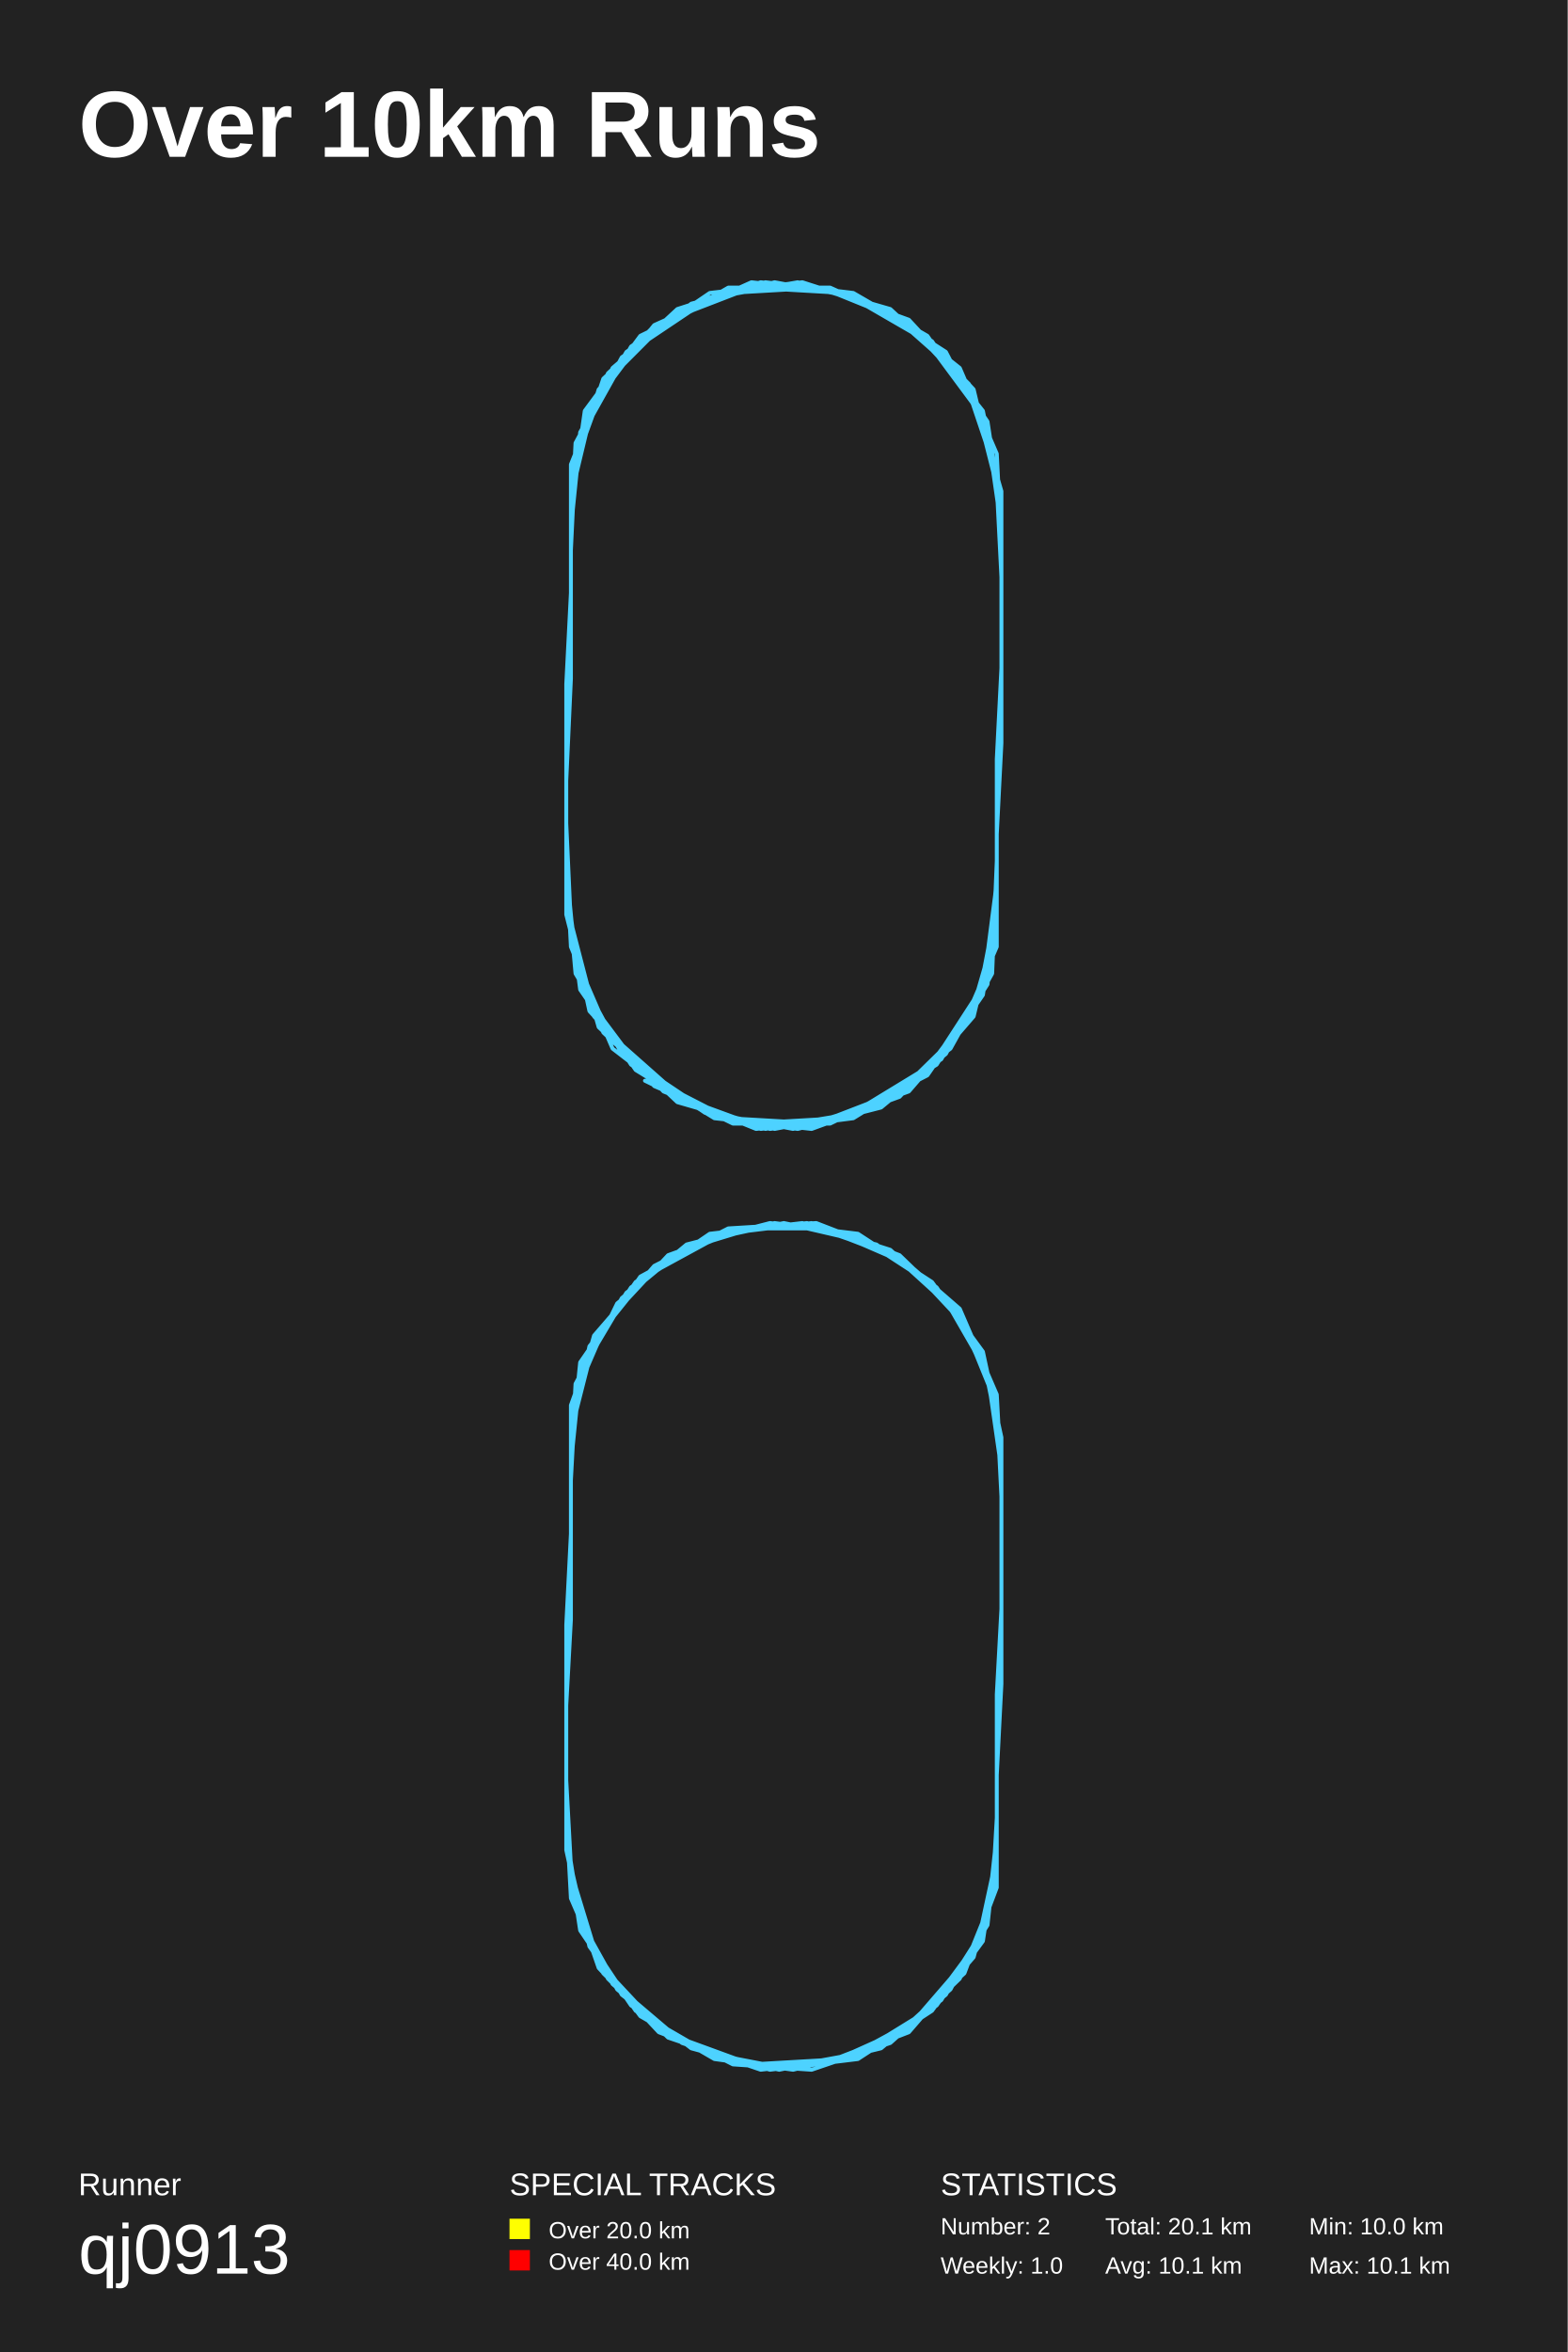
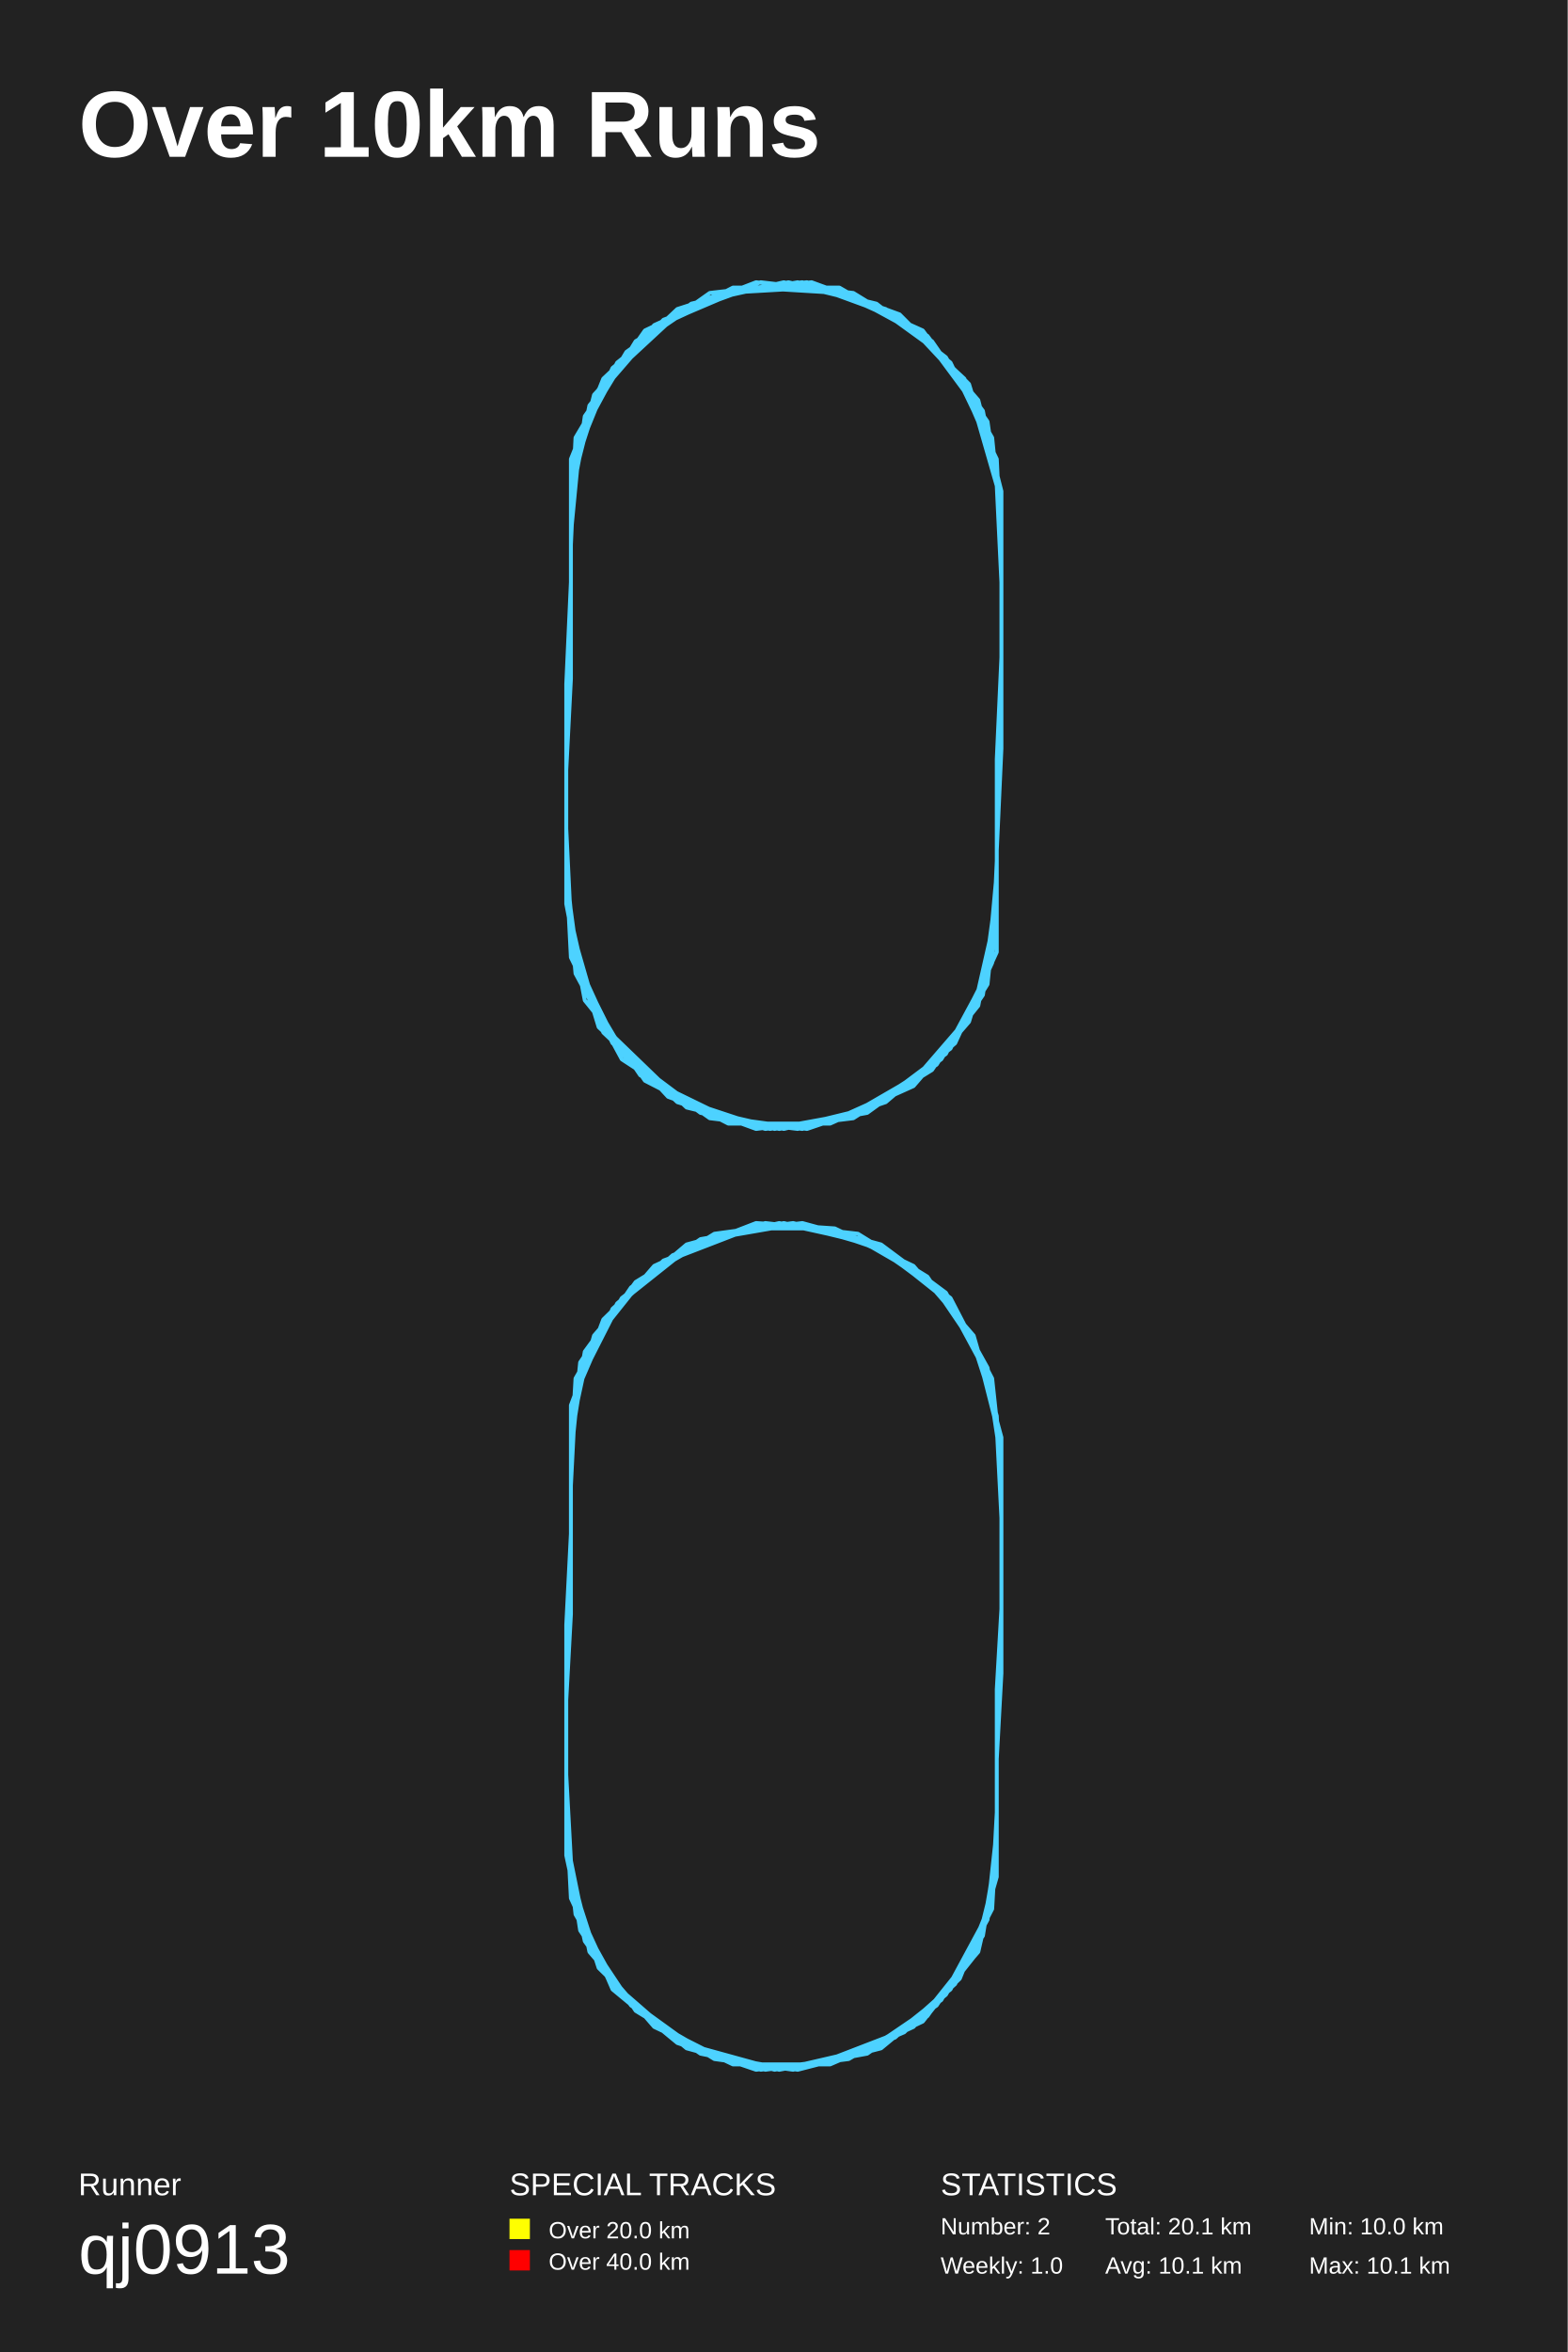
<svg xmlns="http://www.w3.org/2000/svg" baseProfile="full" height="300mm" version="1.1" viewBox="0,0,200,300" width="200mm">
  <defs />
  <rect fill="#222222" height="300" width="200" x="0" y="0" />
  <text fill="#FFFFFF" style="font-size:12px; font-family:Arial; font-weight:bold;" x="10" y="20">Over 10km Runs</text>
  <text fill="#FFFFFF" style="font-size:4px; font-family:Arial" x="10" y="280">Runner</text>
  <text fill="#FFFFFF" style="font-size:9px; font-family:Arial" x="10" y="290">qj0913</text>
  <text fill="#FFFFFF" style="font-size:4px; font-family:Arial" x="65" y="280">SPECIAL TRACKS</text>
  <rect fill="yellow" height="2.6" width="2.6" x="65" y="283" />
  <text fill="#FFFFFF" style="font-size:3px; font-family:Arial" x="70" y="285.5">Over 20.0 km</text>
  <rect fill="red" height="2.6" width="2.6" x="65" y="287" />
  <text fill="#FFFFFF" style="font-size:3px; font-family:Arial" x="70" y="289.5">Over 40.0 km</text>
  <text fill="#FFFFFF" style="font-size:4px; font-family:Arial" x="120" y="280">STATISTICS</text>
  <text fill="#FFFFFF" style="font-size:3px; font-family:Arial" x="120" y="285">Number: 2</text>
  <text fill="#FFFFFF" style="font-size:3px; font-family:Arial" x="120" y="290">Weekly: 1.0</text>
  <text fill="#FFFFFF" style="font-size:3px; font-family:Arial" x="141" y="285">Total: 20.1 km</text>
  <text fill="#FFFFFF" style="font-size:3px; font-family:Arial" x="141" y="290">Avg: 10.1 km</text>
  <text fill="#FFFFFF" style="font-size:3px; font-family:Arial" x="167" y="285">Min: 10.0 km</text>
  <text fill="#FFFFFF" style="font-size:3px; font-family:Arial" x="167" y="290">Max: 10.1 km</text>
-   <polyline fill="none" opacity="1" points="82.283,137.848 93.504,143.316 104.134,143.316 114.764,139.215 122.442,131.696 127.166,120.76 127.166,108.456 127.166,96.836 127.757,85.215 127.757,73.595 127.166,61.975 124.213,49.671 115.945,40.785 104.725,36.684 92.913,36.684 82.283,42.835 74.605,53.089 72.834,64.709 72.834,76.329 72.243,87.95 72.243,100.253 72.243,112.557 74.015,125.544 80.511,135.798 91.732,142.633 101.772,144.0 112.402,141.266 120.67,134.43 126.576,123.494 127.166,111.19 127.166,99.57 127.757,87.95 127.757,76.329 127.757,64.025 125.395,52.405 118.308,43.519 107.677,37.367 95.866,36.684 85.236,40.785 76.968,48.987 72.834,59.241 72.834,72.228 72.834,83.848 72.243,96.836 72.243,109.139 72.834,120.76 77.558,131.696 87.598,140.582 98.228,144.0 108.859,142.633 117.717,137.165 124.804,127.595 127.166,115.291 127.166,104.355 127.757,92.734 127.757,81.114 127.757,69.494 127.166,57.874 122.442,46.937 112.993,39.418 101.772,36.0 89.96,38.051 79.921,44.886 74.015,55.139 72.834,67.443 72.834,79.063 72.243,92.051 72.243,104.355 72.243,116.658 75.196,128.279 83.464,138.532 94.685,143.316 105.906,143.316 117.127,137.848 124.804,127.595 127.166,115.975 127.166,102.988 127.757,91.367 127.757,79.063 127.757,66.76 125.985,54.456 120.079,44.886 110.04,38.051 98.819,36.0 87.007,39.418 78.149,46.937 73.424,57.874 72.834,68.81 72.834,81.798 72.243,94.101 72.243,106.405 72.834,118.709 76.377,131.013 85.826,139.899 97.047,144.0 108.268,142.633 117.717,137.165 124.804,127.595 127.166,115.291 127.166,102.988 127.757,91.367 127.757,79.063 127.757,67.443 125.985,55.139 120.67,44.886 110.04,38.051 98.819,36.0 88.189,38.734 78.149,46.937 73.424,57.874 72.834,68.81 72.834,81.114 72.243,92.734 72.243,105.038 72.834,118.025 75.196,128.962 84.645,139.215 96.457,144.0 107.677,142.633 118.308,137.165 125.395,126.912 127.166,113.924 127.166,101.62 127.757,90 127.757,78.38 127.757,65.393 125.985,53.772 119.489,44.203 108.859,37.367 97.047,36.0 85.826,40.101 76.968,48.304 72.834,60.608 72.834,72.912 72.834,85.215 72.243,96.152 72.243,108.456 72.834,120.076 76.968,131.696 86.417,140.582 98.228,144.0 109.449,141.949 119.489,135.798 125.985,124.861 127.166,113.241 127.166,101.62 127.757,88.633 127.757,77.013 127.757,64.709 125.395,53.089 118.898,43.519 108.268,37.367 97.638,36.0 85.826,40.101 77.558,48.304 72.834,59.241 72.834,71.544 72.834,83.165 72.243,95.469 72.243,107.772 72.834,119.393 76.377,130.329 85.826,139.899 97.047,144.0 109.449,141.949 119.489,135.798 125.395,126.228 127.166,112.557 127.166,100.937 127.757,88.633 127.757,75.646 127.757,64.025 124.804,52.405 117.717,42.835 108.268,37.367 95.866,36.0 85.236,40.785 76.377,49.671 72.834,61.291 72.834,73.595 72.834,86.582 72.243,98.203 72.243,110.507 73.424,122.81 78.149,133.747 87.007,140.582 98.819,144.0 109.449,141.949 120.079,135.114 125.985,124.861 127.166,113.241 127.166,101.62 127.757,89.317 127.757,78.38 127.757,64.709 125.395,53.089 118.308,43.519 108.859,37.367 97.638,36.0 87.007,39.418 77.558,47.62 73.424,57.874 72.834,70.177 72.834,81.798 72.243,93.418 72.243,106.405 72.834,118.025 75.787,129.646 84.645,139.215 95.866,143.316 107.087,142.633 117.717,137.165 125.395,126.912 127.166,115.291 127.166,102.304 127.757,90.684 127.757,77.696 127.757,65.393 125.395,53.089 118.308,42.835 108.859,37.367 97.047,36.0 86.417,39.418 77.558,47.62 72.834,60.608 72.834,72.228 72.834,84.532 72.243,96.836 72.243,109.139 72.834,120.76 77.558,132.38 87.598,140.582 97.638,144.0 109.449,141.949 119.489,135.798 125.985,125.544 127.166,111.874 127.166,98.886 127.757,87.266 127.757,74.279 127.757,62.658 124.213,50.355 115.945,41.468 105.906,36.684 94.094,36.684 83.464,41.468 75.787,51.038 72.834,63.342 72.834,75.646 72.243,87.266 72.243,98.886 72.243,111.19 73.424,124.177 79.921,135.114 89.96,141.949 101.772,144.0 112.402,140.582 121.261,133.747 126.576,124.177 127.166,109.823 127.166,97.519 127.757,85.899 127.757,73.595 127.166,61.291 123.623,48.987 115.355,40.785 105.315,36.684 93.504,36.684 82.873,42.152 74.605,52.405 72.834,64.709 72.834,77.013 72.243,89.317 72.243,102.304 72.243,114.608 74.605,126.912 82.283,137.165 92.913,142.633 104.725,143.316 115.945,139.215 124.213,129.646 127.166,117.342 127.166,103.671 127.757,91.367 127.757,78.38 127.757,65.393 125.395,53.089 118.308,42.835 107.677,37.367 95.866,36.684 83.464,41.468 75.196,51.722 72.834,61.975 72.834,74.279 72.834,86.582 72.243,99.57 72.243,111.874 73.424,123.494 79.33,134.43 90.551,141.949 101.181,144.0 112.402,140.582 121.261,133.747 126.576,122.81 127.166,110.507 127.166,97.519 127.757,85.215 127.757,72.912 127.166,60.608 123.032,48.304 112.993,39.418 102.362,36.0 90.551,37.367 80.511,44.203 74.015,55.823 72.834,67.443 72.834,79.063 72.243,90.684 72.243,102.988 72.243,115.291 75.787,128.962 83.464,138.532 95.275,143.316 107.087,142.633 117.717,137.165 125.395,126.912 127.166,114.608 127.166,102.988 127.757,90 127.757,77.013 127.757,62.658 124.213,51.038 116.536,41.468 104.725,36.684 92.913,37.367 81.692,42.835 74.605,52.405 72.834,65.393 72.834,78.38 72.243,90.684 72.243,102.988 72.243,115.291 75.196,128.279 83.464,138.532 95.275,143.316 107.677,142.633 118.898,135.798 125.985,124.861 127.166,111.874 127.166,99.57 127.757,86.582 127.757,72.912 127.166,61.975 124.213,50.355 116.536,41.468 105.906,36.684 93.504,36.684 82.873,42.152 74.605,52.405 72.834,64.709 72.834,77.013 72.243,88.633 72.243,100.937 72.243,112.557 74.015,126.228 81.102,136.481 91.141,142.633 103.543,144.0 114.764,139.899 123.623,130.329 127.166,118.025 127.166,106.405 127.757,94.785 127.757,81.798 127.757,70.177 127.166,57.874 122.442,47.62 113.583,39.418 101.772,36.0 90.551,38.051 79.33,45.57 73.424,56.506 72.834,68.127 72.834,80.431 72.243,92.734 72.243,104.355 72.243,116.658" stroke="#4DD2FF" stroke-dasharray="none" stroke-linecap="round" stroke-linejoin="round" stroke-width="0.5" />
-   <polyline fill="none" opacity="1" points="126.576,177.19 121.851,166.937 113.583,159.418 102.953,156.0 91.141,157.367 81.102,163.519 74.015,173.772 72.834,185.393 72.834,195.646 72.834,206.582 72.243,217.519 72.243,229.139 72.834,240.076 76.377,250.329 84.055,258.532 93.504,263.316 103.543,264.0 113.583,260.582 121.261,253.747 125.985,244.861 127.166,233.924 127.166,222.988 127.757,211.367 127.757,201.798 127.757,189.494 127.166,177.874 122.442,167.62 114.764,160.101 104.725,156.684 92.913,156.684 82.873,162.152 76.377,169.671 72.834,179.924 72.834,190.861 72.834,201.798 72.243,212.734 72.243,222.988 72.243,233.924 74.015,244.861 79.33,254.43 88.189,261.266 98.228,264.0 109.449,262.633 118.898,256.481 125.395,247.595 127.166,235.975 127.166,223.671 127.757,212.051 127.757,201.114 127.757,189.494 127.166,178.557 122.442,167.62 114.764,160.101 104.725,156.684 93.504,156.684 83.464,161.468 75.787,170.355 72.834,180.608 72.834,192.228 72.834,203.165 72.243,213.418 72.243,223.671 72.243,235.975 75.196,247.595 81.102,256.481 90.551,261.949 101.181,264.0 111.811,261.266 120.079,255.114 125.985,245.544 127.166,234.608 127.166,224.355 127.757,214.101 127.757,201.798 127.757,190.861 127.166,179.241 123.032,168.304 114.764,160.785 105.315,156.684 93.504,156.684 83.464,161.468 75.787,171.038 72.834,179.241 72.834,190.861 72.834,202.481 72.243,213.418 72.243,224.355 72.243,235.975 74.605,246.912 81.102,256.481 89.96,261.949 99.409,264.0 109.449,261.949 119.489,255.798 124.804,248.279 127.166,238.709 127.166,227.089 127.166,216.152 127.757,205.215 127.757,194.962 127.757,184.025 125.395,173.089 118.898,163.519 108.859,157.367 98.819,156.0 88.189,158.734 79.921,164.886 74.015,174.456 72.834,185.393 72.834,196.329 72.243,207.266 72.243,217.519 72.243,228.456 72.834,240.076 76.377,251.013 84.645,259.215 94.094,263.316 104.725,263.316 115.355,259.215 122.442,252.38 126.576,242.127 127.166,231.874 127.166,220.253 127.757,209.317 127.757,197.013 127.757,187.443 125.985,175.139 120.079,164.886 111.811,158.734 100,156.0 89.96,158.051 80.511,164.203 74.015,175.139 72.834,186.76 72.834,197.696 72.243,208.633 72.243,220.937 72.243,231.19 72.834,242.127 77.558,252.38 85.236,259.899 95.275,263.316 105.315,263.316 115.945,259.215 123.032,251.013 127.166,240.76 127.166,230.507 127.166,220.253 127.757,209.317 127.757,198.38 127.757,187.443 126.576,177.19 121.851,166.937 114.764,160.101 105.315,156.684 94.685,156.684 85.236,160.101 77.558,168.304 73.424,177.874 72.834,188.81 72.834,198.38 72.243,209.317 72.243,220.253 72.243,231.19 72.834,242.127 76.968,251.696 84.645,259.215 94.685,263.316 104.725,263.316 114.174,259.899 122.442,252.38 126.576,242.127 127.166,231.874 127.166,220.937 127.757,210.684 127.757,199.063 127.757,188.81 127.166,177.874 122.442,166.937 115.355,160.785 104.725,156.684 94.685,156.684 84.645,160.785 76.377,169.671 72.834,179.924 72.834,190.177 72.834,201.114 72.243,212.734 72.243,223.671 72.243,234.608 74.015,244.861 78.739,253.747 87.007,260.582 97.047,264.0 107.087,262.633 115.945,258.532 123.623,249.646 127.166,240.76 127.166,228.456 127.166,218.203 127.757,207.266 127.757,195.646 127.757,184.709 125.395,173.089 118.898,163.519 109.449,157.367 98.228,156.0 87.007,159.418 78.739,166.253 73.424,177.19 72.834,188.81 72.834,200.431 72.243,212.051 72.243,223.671 72.243,234.608 74.015,246.228 80.511,255.798 88.779,261.266 99.409,264.0 109.449,261.949 118.308,256.481 125.395,246.912 127.166,237.342 127.166,226.405 127.166,216.152 127.757,205.215 127.757,194.962 127.757,184.025 125.395,173.089 119.489,164.203 110.04,158.051 100,156.0 90.551,158.051 81.102,163.519 74.605,173.089 72.834,183.342 72.834,192.912 72.834,204.532 72.243,215.469 72.243,227.089 72.834,238.025 75.196,248.279 81.692,257.165 91.141,262.633 101.181,264.0 112.402,261.266 120.67,254.43 125.985,244.861 127.166,234.608 127.166,222.988 127.757,212.051 127.757,200.431 127.757,189.494 127.166,177.874 122.442,168.304 114.764,160.101 104.134,156.0 92.913,156.684 82.873,162.152 75.787,171.038 72.834,182.658 72.834,193.595 72.834,204.532 72.243,216.152 72.243,227.772 72.834,238.709 76.377,250.329 83.464,258.532 94.094,263.316 105.315,263.316 114.764,259.215 123.032,251.696 127.166,240.76 127.166,229.823 127.166,218.886 127.757,207.95 127.757,195.646 127.757,183.342 125.395,172.405 118.898,163.519 108.859,157.367 98.228,156.0 87.598,158.734 79.33,165.57 73.424,176.506 72.834,187.443 72.834,198.38 72.243,210 72.243,220.253 72.243,231.874 73.424,243.494 78.149,253.063 87.007,260.582 98.228,264.0 109.449,261.949 118.898,256.481 125.395,246.228 127.166,235.975 127.166,224.355 127.757,213.418 127.757,202.481 127.757,190.861 127.166,179.241 122.442,167.62 114.174,160.101 102.362,156.0 90.551,157.367 80.511,164.203 74.015,174.456 72.834,185.393 72.834,195.646 72.243,207.266 72.243,218.886 72.243,229.823 72.834,242.127 77.558,252.38 86.417,259.899 97.047,264.0 108.859,262.633 117.717,257.165 125.395,246.912 127.166,235.975 127.166,225.722 127.757,214.101 127.757,202.481 127.757,190.861 127.166,178.557 123.032,168.304 114.764,160.101 104.134,156.0 92.913,156.684 83.464,161.468 75.196,171.722 72.834,182.658 72.834,193.595 72.834,205.899 72.243,217.519 72.243,229.139 72.834,240.76 76.968,251.696 85.826,259.899 95.866,263.316 107.677,262.633 117.717,257.165 124.804,247.595 127.166,236.658 127.166,225.038 127.757,213.418 127.757,203.165 127.757,190.177 127.166,179.241 123.032,168.304 114.174,160.101 104.134,156.0 91.732,157.367 81.692,162.835 74.605,173.089 72.834,183.342 72.834,194.962 72.834,206.582 72.243,217.519 72.243,229.139 72.834,240.76 76.377,251.013 84.055,259.215 94.685,263.316 105.315,263.316 115.945,258.532 124.213,249.646 127.166,238.025 127.166,226.405 127.757,214.785 127.757,201.798 127.757,190.861 127.166,179.241 123.032,168.304 115.355,160.785 103.543,156.0 92.323,157.367 82.283,162.835 75.196,171.722 72.834,183.342 72.834,193.595 72.834,206.582 72.243,217.519 72.243,228.456 72.834,240.076 76.377,251.013 84.645,259.215 95.866,263.316 107.677,262.633 117.127,257.848 124.213,249.646 127.166,238.709 127.166,226.405" stroke="#4DD2FF" stroke-dasharray="none" stroke-linecap="round" stroke-linejoin="round" stroke-width="0.5" />
+   <polyline fill="none" opacity="1" points="95.275,143.316 105.906,143.316 116.536,138.532 123.623,130.329 127.166,118.709 127.166,107.089 127.757,94.785 127.757,83.165 127.757,72.228 127.166,60.608 123.623,48.987 114.764,40.101 102.953,36.0 90.551,37.367 79.921,44.886 74.015,55.139 72.834,66.076 72.834,78.38 72.243,90 72.243,102.988 72.243,114.608 75.196,127.595 81.692,137.165 92.913,142.633 102.953,144.0 112.993,140.582 121.851,133.063 127.166,121.443 127.166,109.823 127.166,97.519 127.757,86.582 127.757,74.279 127.757,62.658 124.804,51.038 117.127,42.152 105.906,36.684 94.094,36.684 83.464,41.468 76.377,50.355 72.834,61.291 72.834,74.279 72.834,85.899 72.243,98.203 72.243,110.507 73.424,122.127 78.739,133.747 88.779,141.266 98.819,144.0 110.04,141.949 118.898,136.481 125.395,126.912 127.166,114.608 127.166,102.304 127.757,90.684 127.757,79.747 127.757,67.443 126.576,55.823 120.67,45.57 111.811,38.734 100.591,36.0 88.189,38.734 78.739,46.253 73.424,56.506 72.834,69.494 72.834,81.114 72.243,94.101 72.243,106.405 72.834,118.709 76.377,130.329 85.236,139.899 96.457,144.0 107.677,142.633 119.489,135.798 125.985,125.544 127.166,113.924 127.166,102.304 127.757,90 127.757,77.013 127.757,64.709 125.395,53.089 118.308,43.519 108.859,37.367 97.047,36.0 85.826,40.101 76.968,48.304 72.834,58.557 72.834,70.861 72.834,83.165 72.243,95.469 72.243,108.456 72.834,120.76 77.558,131.696 87.598,141.266 98.819,144.0 109.449,141.949 119.489,135.798 125.395,126.228 127.166,113.241 127.166,101.62 127.757,89.317 127.757,77.013 127.757,66.076 125.985,53.772 118.898,43.519 108.859,37.367 97.047,36.0 86.417,39.418 76.968,48.304 72.834,59.924 72.834,70.861 72.834,82.481 72.243,95.469 72.243,107.772 72.834,119.393 76.377,130.329 87.007,140.582 98.228,144.0 109.449,141.949 120.079,135.114 125.985,124.177 127.166,111.19 127.166,99.57 127.757,88.633 127.757,75.646 127.757,63.342 124.804,51.722 117.717,42.835 107.087,36.684 95.275,36.684 84.055,41.468 75.787,51.038 72.834,62.658 72.834,74.962 72.834,86.582 72.243,98.203 72.243,110.507 72.834,122.127 78.149,133.063 88.189,141.266 100,144.0 111.221,141.266 121.261,133.747 126.576,122.81 127.166,111.19 127.166,98.886 127.757,87.266 127.757,74.962 127.757,62.658 124.804,51.722 117.717,42.152 107.087,37.367 95.866,36.684 84.645,40.785 76.377,49.671 72.834,61.291 72.834,72.912 72.834,83.848 72.243,96.152 72.243,107.772 72.834,120.076 76.968,131.696 87.007,140.582 98.228,144.0 110.04,141.949 120.079,135.114 125.985,125.544 127.166,112.557 127.166,100.253 127.757,88.633 127.757,75.646 127.757,64.025 124.804,51.722 117.717,42.835 107.677,37.367 95.866,36.684 84.645,40.785 75.787,50.355 72.834,61.975 72.834,74.279 72.243,87.266 72.243,98.886 72.243,111.19 73.424,124.177 79.33,135.114 88.779,141.266 99.409,144.0 110.04,141.949 120.079,135.114 125.985,124.861 127.166,112.557 127.166,100.937 127.757,88.633 127.757,77.696 127.757,64.709 125.395,52.405 118.308,42.835 108.268,37.367 96.457,36.0 86.417,40.101 77.558,48.304 72.834,59.924 72.834,72.912 72.834,84.532 72.243,96.152 72.243,108.456 72.834,120.076 76.968,131.696 86.417,140.582 97.638,144.0 108.859,142.633 119.489,135.798 125.985,124.861 127.166,112.557 127.166,99.57 127.757,88.633 127.757,76.329 127.757,64.709 125.395,52.405 117.717,42.835 108.268,37.367 96.457,36.0 85.826,40.101 76.968,48.987 72.834,60.608 72.834,72.912 72.834,85.215 72.243,97.519 72.243,109.139 72.834,121.443 79.33,134.43 89.37,141.949 99.409,144.0 110.63,141.949 120.079,135.114 125.985,124.861 127.166,111.19 127.166,98.203 127.757,86.582 127.757,74.279 127.166,61.975 123.623,49.671 115.945,41.468 105.315,36.684 93.504,36.684 82.873,42.152 75.196,51.722 72.834,64.025 72.834,76.329 72.243,87.95 72.243,99.57 72.243,111.874 74.015,124.861 80.511,135.798 91.141,142.633 102.362,144.0 112.993,140.582 121.851,133.063 126.576,122.81 127.166,109.823 127.166,96.836 127.757,84.532 127.757,72.228 127.166,60.608 123.623,48.987 115.355,40.785 104.134,36.684 92.323,37.367 82.283,42.152 74.605,53.089 72.834,65.393 72.834,77.013 72.243,90 72.243,102.304 72.243,115.291 74.605,127.595 82.873,137.848 93.504,143.316 105.315,143.316 115.945,138.532 124.213,128.962 127.166,115.975 127.166,104.355 127.757,91.367 127.757,78.38 127.757,64.709 125.395,52.405 117.717,42.835 107.087,36.684 94.685,36.684 82.873,42.152 75.196,51.722 72.834,63.342 72.834,75.646 72.243,87.266 72.243,100.253 72.243,112.557 74.015,124.861 79.921,135.114 90.551,142.633 101.772,144.0 112.993,140.582 121.851,133.063 127.166,121.443 127.166,108.456 127.757,95.469 127.757,83.165 127.757,70.861 127.166,58.557 121.261,46.253 112.993,39.418 101.772,36.0 89.96,38.051 79.921,44.886 73.424,55.823 72.834,67.443 72.834,80.431 72.243,93.418 72.243,105.722 72.834,119.393 76.377,131.013 85.826,139.899 98.228,144.0 110.04,141.949 120.079,135.114 125.985,124.177 127.166,111.874 127.166,99.57 127.757,87.266 127.757,74.279 127.166,59.924 123.032,48.304 114.174,40.101 102.362,36.0 90.551,37.367 79.921,44.886 74.015,55.823 72.834,68.127 72.834,81.114 72.243,92.734 72.243,105.722 72.834,118.025 76.377,130.329 85.826,139.899 98.228,144.0 110.04,141.949 120.67,134.43 126.576,122.81 127.166,109.823 127.166,96.836 127.757,83.848 127.757,70.861 127.166,59.241 122.442,48.304 114.764,40.101 103.543,36.0 91.732,37.367 81.102,43.519 74.015,55.139 72.834,66.76 72.834,79.063 72.243,90.684 72.243,102.988 72.243,114.608 75.196,127.595 82.283,137.848 92.913,143.316 105.906,143.316 116.536,138.532 124.804,128.279 127.166,115.975 127.166,103.671 127.757,92.051 127.757,79.747 127.757,67.443 126.576,55.823 120.67,45.57 111.221,38.734 100,36.0 88.189,38.734 78.149,46.937 72.834,58.557 72.834,70.177 72.834,82.481 72.243,94.785 72.243,106.405" stroke="#4DD2FF" stroke-dasharray="none" stroke-linecap="round" stroke-linejoin="round" stroke-width="0.5" />
+   <polyline fill="none" opacity="1" points="120.079,164.886 111.221,158.734 100,156.0 88.189,158.734 79.33,165.57 73.424,177.19 72.834,188.127 72.834,198.38 72.243,209.317 72.243,219.57 72.243,231.874 73.424,242.81 78.149,253.063 86.417,260.582 95.866,263.316 105.906,263.316 115.355,259.215 122.442,252.38 126.576,242.127 127.166,231.19 127.166,220.253 127.757,208.633 127.757,198.38 127.757,186.76 125.985,175.139 120.67,165.57 112.402,158.734 102.362,156.0 90.551,158.051 81.102,163.519 74.605,172.405 72.834,182.658 72.834,194.279 72.834,204.532 72.243,214.785 72.243,225.722 72.243,235.975 75.196,247.595 81.102,256.481 91.141,262.633 101.181,264.0 111.811,261.266 120.67,254.43 125.985,244.177 127.166,233.241 127.166,220.253 127.757,209.317 127.757,197.696 127.757,186.76 126.576,175.823 121.261,165.57 112.402,158.734 101.181,156.0 91.141,157.367 81.102,163.519 74.605,173.089 72.834,184.025 72.834,194.962 72.834,205.899 72.243,216.836 72.243,226.405 72.834,239.393 76.377,250.329 83.464,258.532 93.504,263.316 104.134,263.316 114.174,259.899 121.851,253.063 126.576,242.81 127.166,231.874 127.166,221.62 127.757,210.684 127.757,199.063 127.757,188.127 126.576,176.506 121.261,165.57 112.993,159.418 102.362,156.0 91.141,157.367 81.102,163.519 74.605,173.089 72.834,181.975 72.834,192.912 72.834,205.899 72.243,216.152 72.243,227.089 72.834,238.709 75.787,249.646 82.873,257.848 92.323,262.633 101.772,264.0 112.402,261.266 120.67,254.43 125.395,246.228 127.166,235.975 127.166,224.355 127.757,213.418 127.757,203.165 127.757,192.228 127.166,180.608 124.213,170.355 116.536,161.468 106.496,156.684 96.457,156.0 85.826,160.101 78.149,166.937 73.424,177.874 72.834,188.127 72.834,199.063 72.243,210 72.243,220.253 72.243,231.874 73.424,242.81 78.149,253.747 86.417,260.582 96.457,264.0 107.677,262.633 117.717,257.848 124.213,249.646 127.166,239.393 127.166,228.456 127.166,217.519 127.757,206.582 127.757,194.279 127.757,183.342 124.804,172.405 118.308,162.835 109.449,157.367 97.638,156.0 87.598,159.418 78.149,166.937 73.424,177.874 72.834,189.494 72.834,200.431 72.243,212.051 72.243,222.988 72.243,233.924 74.015,244.861 79.33,254.43 87.598,261.266 97.638,264.0 108.268,262.633 117.717,257.165 124.804,248.279 127.166,238.025 127.166,228.456 127.166,217.519 127.757,206.582 127.757,195.646 127.757,184.709 125.985,174.456 120.67,164.886 112.402,158.734 102.362,156.0 92.323,157.367 83.464,161.468 75.787,170.355 72.834,180.608 72.834,190.861 72.834,201.114 72.243,212.051 72.243,223.671 72.243,233.924 74.015,244.861 78.739,253.747 87.007,260.582 97.047,264.0 107.677,262.633 116.536,258.532 124.213,249.646 127.166,239.393 127.166,229.139 127.166,218.203 127.757,207.95 127.757,196.329 127.757,186.076 125.985,174.456 120.67,165.57 112.402,159.418 102.362,156.0 91.732,157.367 82.283,162.835 75.196,171.722 72.834,182.658 72.834,192.912 72.834,204.532 72.243,215.469 72.243,225.722 72.243,236.658 74.605,247.595 80.511,255.798 89.37,261.949 99.409,264.0 109.449,261.949 118.308,257.165 124.804,247.595 127.166,238.025 127.166,225.722 127.166,215.469 127.757,205.215 127.757,193.595 127.166,181.975 124.213,170.355 116.536,161.468 106.496,156.684 95.866,156.684 84.645,160.785 76.968,168.304 72.834,179.924 72.834,191.544 72.834,203.165 72.243,214.785 72.243,226.405 72.834,237.342 75.196,248.962 82.283,257.165 91.732,262.633 101.772,264.0 111.811,261.266 120.67,254.43 125.985,244.861 127.166,234.608 127.166,223.671 127.757,213.418 127.757,202.481 127.757,191.544 127.166,181.291 124.213,170.355 117.717,162.835 108.268,157.367 97.638,156.0 87.598,158.734 78.739,166.253 74.015,175.139 72.834,185.393 72.834,195.646 72.243,207.266 72.243,218.886 72.243,229.823 72.834,240.076 76.377,251.013 84.055,258.532 93.504,263.316 104.134,263.316 114.764,259.215 122.442,252.38 126.576,242.127 127.166,231.874 127.166,220.253 127.757,208.633 127.757,197.696 127.757,186.76 125.985,175.139 120.67,165.57 112.402,158.734 101.181,156.0 89.96,158.051 80.511,164.203 74.015,174.456 72.834,184.709 72.834,196.329 72.243,207.266 72.243,218.203 72.243,230.507 72.834,242.127 77.558,252.38 85.826,259.899 97.047,264.0 107.677,262.633 117.127,257.848 124.804,248.962 127.166,238.709 127.166,227.089 127.166,215.469 127.757,205.215 127.757,192.228 127.166,180.608 123.623,169.671 116.536,161.468 105.906,156.684 95.866,156.684 85.236,160.785 76.968,168.304 72.834,179.241 72.834,190.177 72.834,201.798 72.243,212.734 72.243,223.671 72.243,234.608 74.015,246.228 79.921,255.114 89.37,261.949 101.181,264.0 111.811,261.266 121.261,253.747 126.576,243.494 127.166,233.241 127.166,221.62 127.757,210.684 127.757,199.063 127.757,188.127 126.576,176.506 120.67,164.886 111.811,158.734 99.409,156.0 87.598,158.734 78.739,166.253 73.424,177.19 72.834,188.127 72.834,199.063 72.243,210 72.243,221.62 72.243,233.241 73.424,244.177 79.33,254.43 88.779,261.266 99.409,264.0 111.221,261.266 120.079,255.114 125.985,244.177 127.166,233.241 127.166,222.988 127.757,210.684 127.757,199.063 127.757,188.127 126.576,175.823 121.261,166.253 112.402,158.734 101.181,156.0 89.96,158.051 80.511,164.203 74.015,173.772 72.834,185.393 72.834,196.329 72.243,209.317 72.243,220.253 72.243,231.874 73.424,244.177 79.33,254.43 88.189,261.266 98.819,264.0 110.04,261.949 120.079,255.114 125.985,244.861 127.166,233.241 127.166,221.62 127.757,210.684 127.757,199.063 127.757,188.127 126.576,176.506 121.261,166.253 111.811,158.734 101.181,156.0 89.37,158.051 79.33,165.57 73.424,175.823 72.834,186.076 72.834,197.696 72.243,209.317 72.243,220.253 72.243,232.557 73.424,243.494 77.558,252.38 87.007,260.582 96.457,264.0 107.677,262.633 118.308,257.165 125.395,246.912 127.166,235.291 127.166,223.671 127.757,211.367 127.757,199.063 127.757,187.443 126.576,176.506 120.67,165.57 112.993,159.418 101.181,156.0 89.37,158.051 80.511,164.203 74.015,174.456 72.834,186.076 72.834,197.013 72.243,208.633 72.243,220.253 72.243,231.874 73.424,242.81 78.149,253.063 87.007,260.582 99.409,264.0 110.63,261.949 119.489,255.798 125.395,246.912 127.166,235.975" stroke="#4DD2FF" stroke-dasharray="none" stroke-linecap="round" stroke-linejoin="round" stroke-width="0.5" />
</svg>
